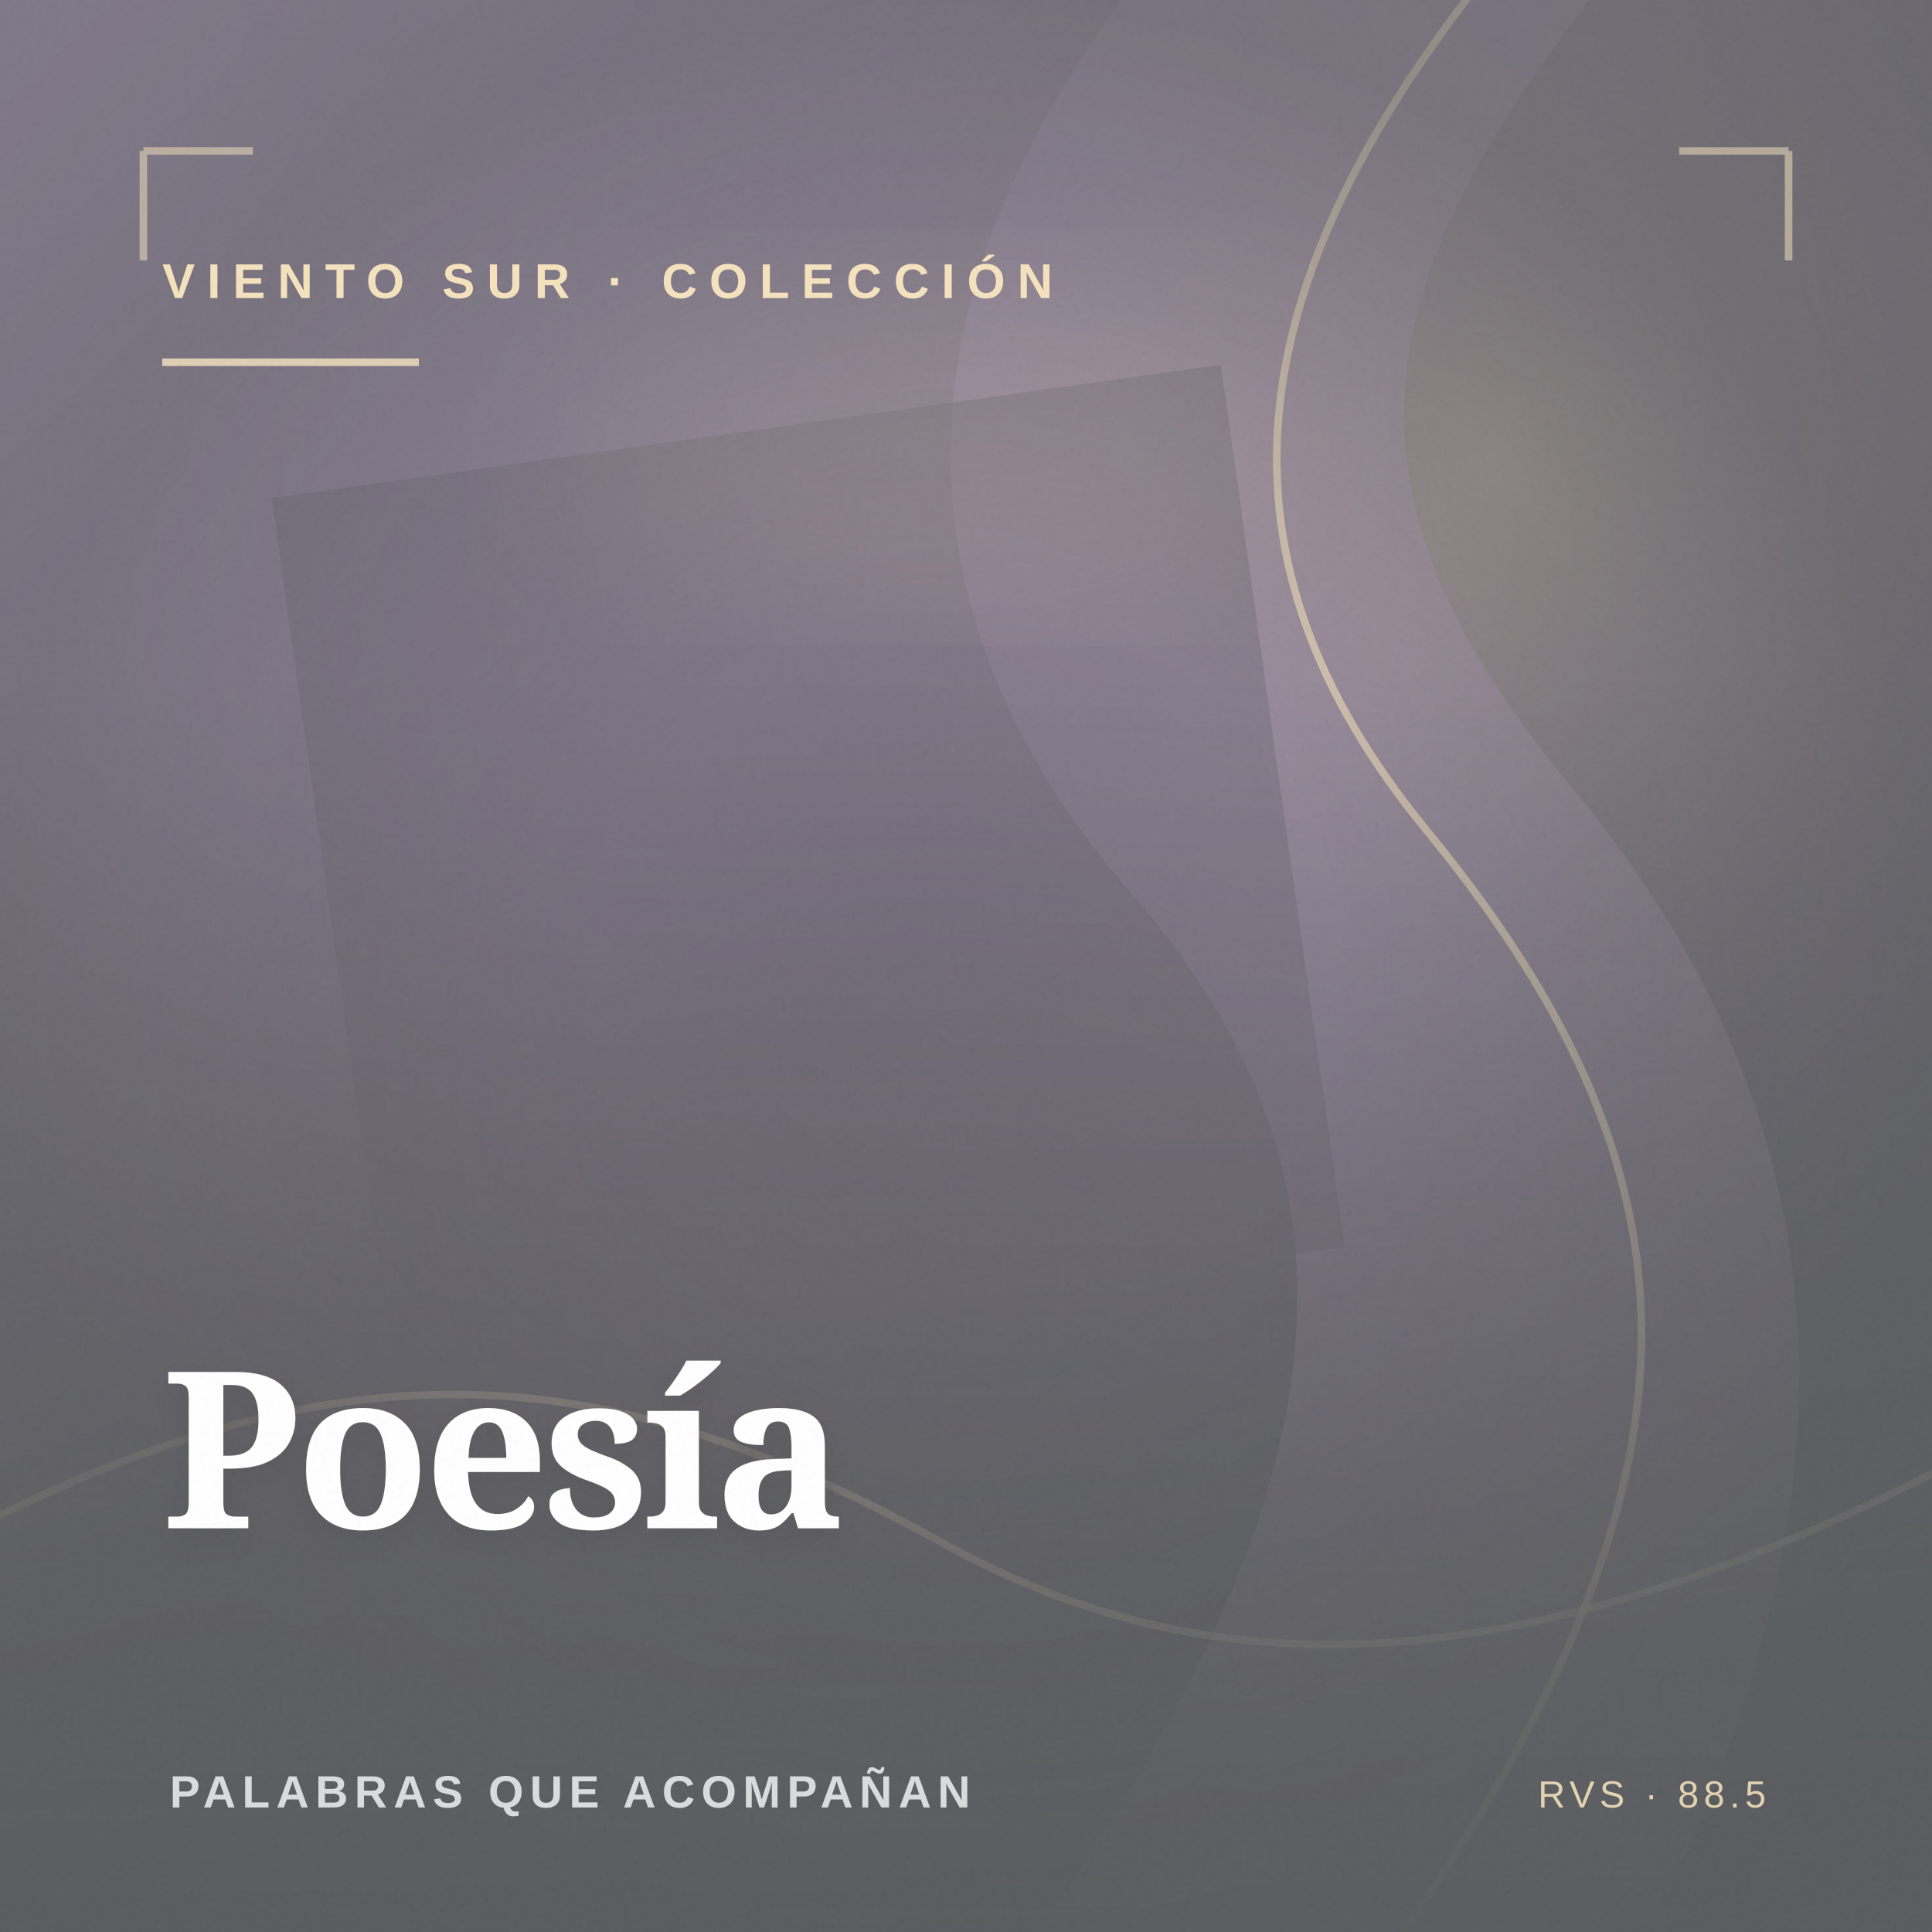
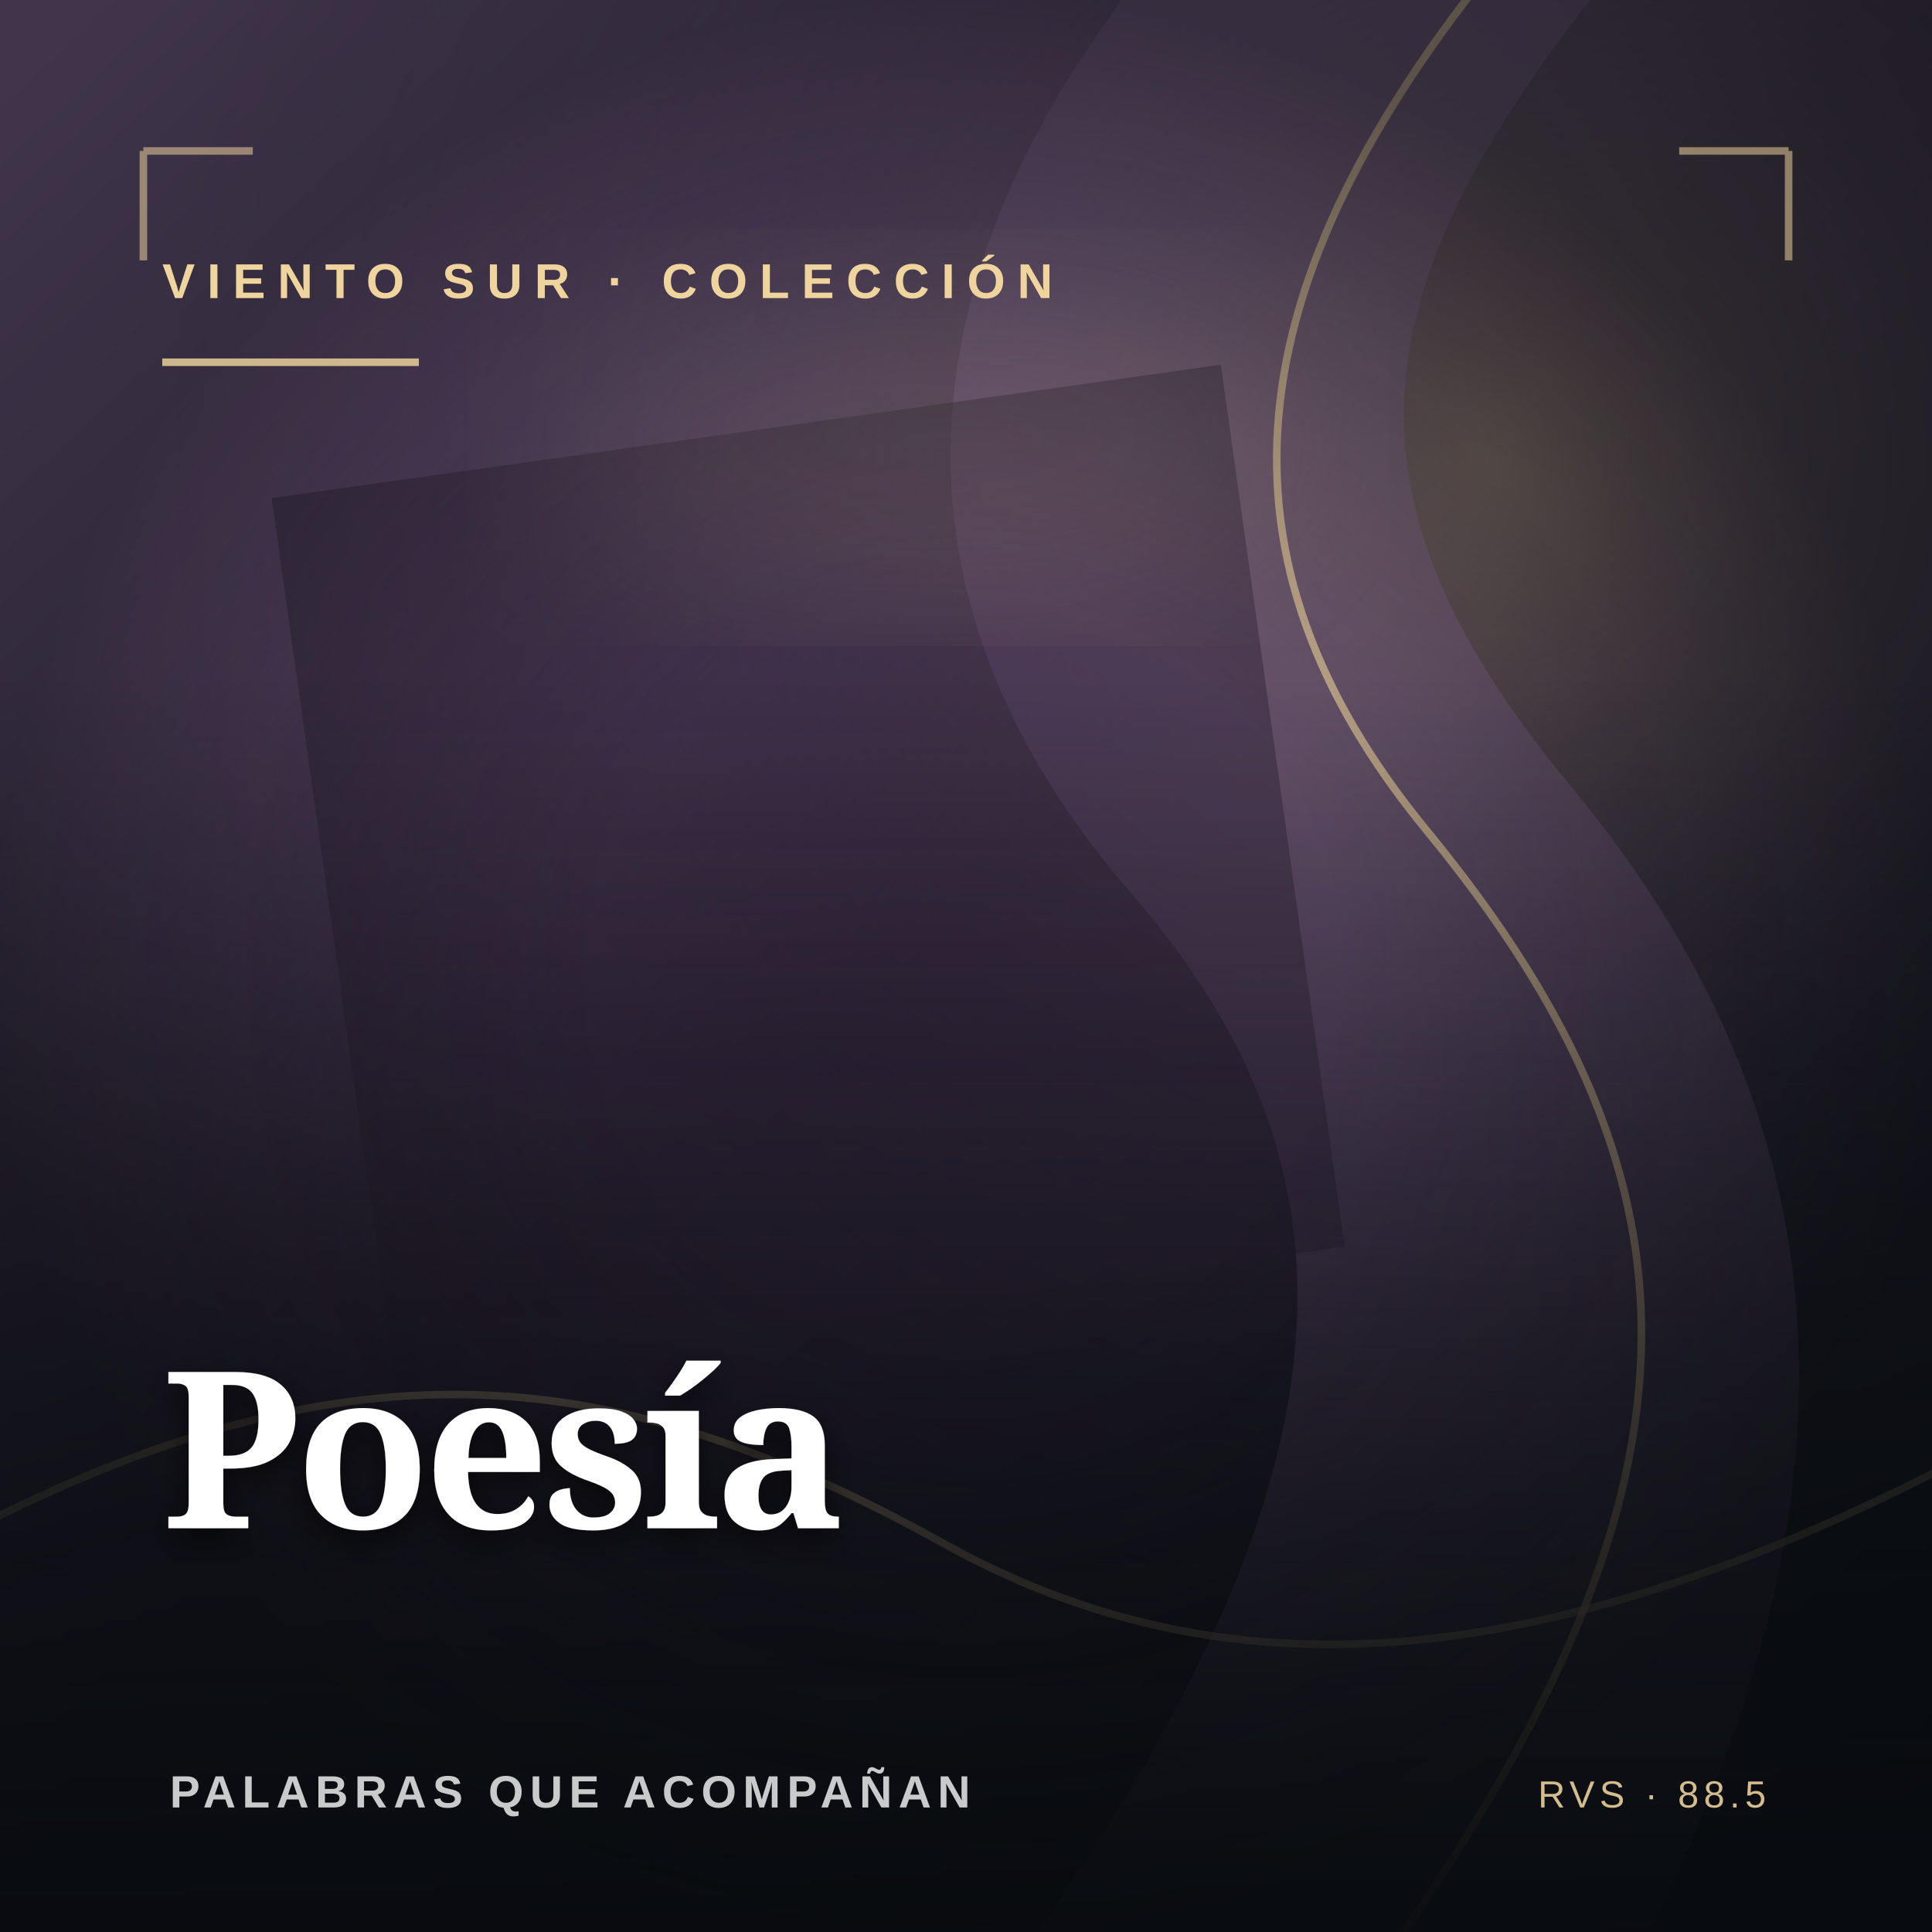
<svg xmlns="http://www.w3.org/2000/svg" viewBox="0 0 512 512" role="img" aria-label="Portada de álbum: Poesía">
  <defs>
    <linearGradient id="bg" x1=".04" y1=".02" x2=".94" y2=".98">
      <stop stop-color="#856895" />
      <stop offset=".48" stop-color="#30243a" />
      <stop offset="1" stop-color="#101419" />
    </linearGradient>
    <radialGradient id="wash" cx=".77" cy=".24" r=".69">
      <stop stop-color="#efd49d" stop-opacity=".36" />
      <stop offset=".55" stop-color="#856895" stop-opacity=".13" />
      <stop offset="1" stop-color="#30243a" stop-opacity="0" />
    </radialGradient>
    <linearGradient id="shade" x1="0" y1="0" x2="0" y2="1">
      <stop offset=".35" stop-color="#080b0f" stop-opacity="0" />
      <stop offset=".68" stop-color="#080b0f" stop-opacity=".5" />
      <stop offset="1" stop-color="#080b0f" stop-opacity=".96" />
    </linearGradient>
    <radialGradient id="vignette">
      <stop offset=".38" stop-color="#080b0e" stop-opacity="0" />
      <stop offset="1" stop-color="#080b0e" stop-opacity=".55" />
    </radialGradient>
    <filter id="blur">
      <feGaussianBlur stdDeviation="24" />
-     </filter>
-     <filter id="grain">
-       <feTurbulence type="fractalNoise" baseFrequency=".72" numOctaves="3" seed="41" stitchTiles="stitch" />
-       <feColorMatrix type="saturate" values="0" />
-       <feComponentTransfer>
-         <feFuncA type="table" tableValues="0 .26" />
-       </feComponentTransfer>
-       <feBlend in="SourceGraphic" mode="soft-light" />
    </filter>
    <filter id="shadow" x="-20%" y="-30%" width="140%" height="170%">
      <feGaussianBlur in="SourceAlpha" stdDeviation="4" result="blur" />
      <feOffset dy="3" />
      <feComponentTransfer>
        <feFuncA type="linear" slope=".65" />
      </feComponentTransfer>
      <feMerge>
        <feMergeNode />
        <feMergeNode in="SourceGraphic" />
      </feMerge>
    </filter>
  </defs>
  <path fill="url(#bg)" d="M0 0h512v512H0z" />
  <path fill="url(#wash)" d="M0 0h512v512H0z" />
  <g>
    <path d="M332-40c-94 95-106 192-32 277 72 83 55 171-49 308h168c79-135 76-242-3-337-72-87-53-145 39-248Z" fill="#856895" opacity=".38" />
    <path d="M398-12c-72 88-79 160-20 232 79 96 77 176-13 302" fill="none" stroke="#efd49d" stroke-width="2" opacity=".67" />
    <rect x="72" y="132" width="254" height="236" fill="#30243a" opacity=".47" transform="rotate(-8 72 132)" />
    <path d="M-20 412c113-62 185-50 270-3 72 40 158 39 282-29" fill="none" stroke="#efd49d" stroke-width="2" opacity=".5" />
  </g>
  <ellipse cx="246" cy="116" rx="102" ry="46" fill="#efd49d" opacity=".12" filter="url(#blur)" />
  <path fill="url(#shade)" d="M0 0h512v512H0z" />
  <path fill="url(#vignette)" d="M0 0h512v512H0z" />
  <path d="M38 40h29m-29 0v29m436-29h-29m29 0v29" fill="none" stroke="#efd49d" stroke-width="2" opacity=".53" />
  <text x="43" y="79" fill="#efd49d" font-family="Arial,sans-serif" font-size="13" font-weight="700" letter-spacing="3.2">VIENTO SUR  ·  COLECCIÓN</text>
  <path d="M43 96h68" stroke="#efd49d" stroke-width="2" opacity=".82" />
  <g filter="url(#shadow)">
    <text x="43" y="405" class="title" fill="#fff" font-family="Georgia,serif" font-weight="700" letter-spacing="-1.6" font-size="58">Poesía</text>
  </g>
  <text x="45" y="479" fill="#fff" fill-opacity=".78" font-family="Arial,sans-serif" font-size="12" font-weight="700" letter-spacing="1.7">PALABRAS QUE ACOMPAÑAN</text>
  <text x="468" y="479" text-anchor="end" fill="#efd49d" fill-opacity=".88" font-family="Arial,sans-serif" font-size="10" letter-spacing="1.3">RVS  ·  88.5</text>
-   <g filter="url(#grain)" opacity=".34">
-     <path fill="#fff" d="M0 0h512v512H0z" />
-   </g>
</svg>
